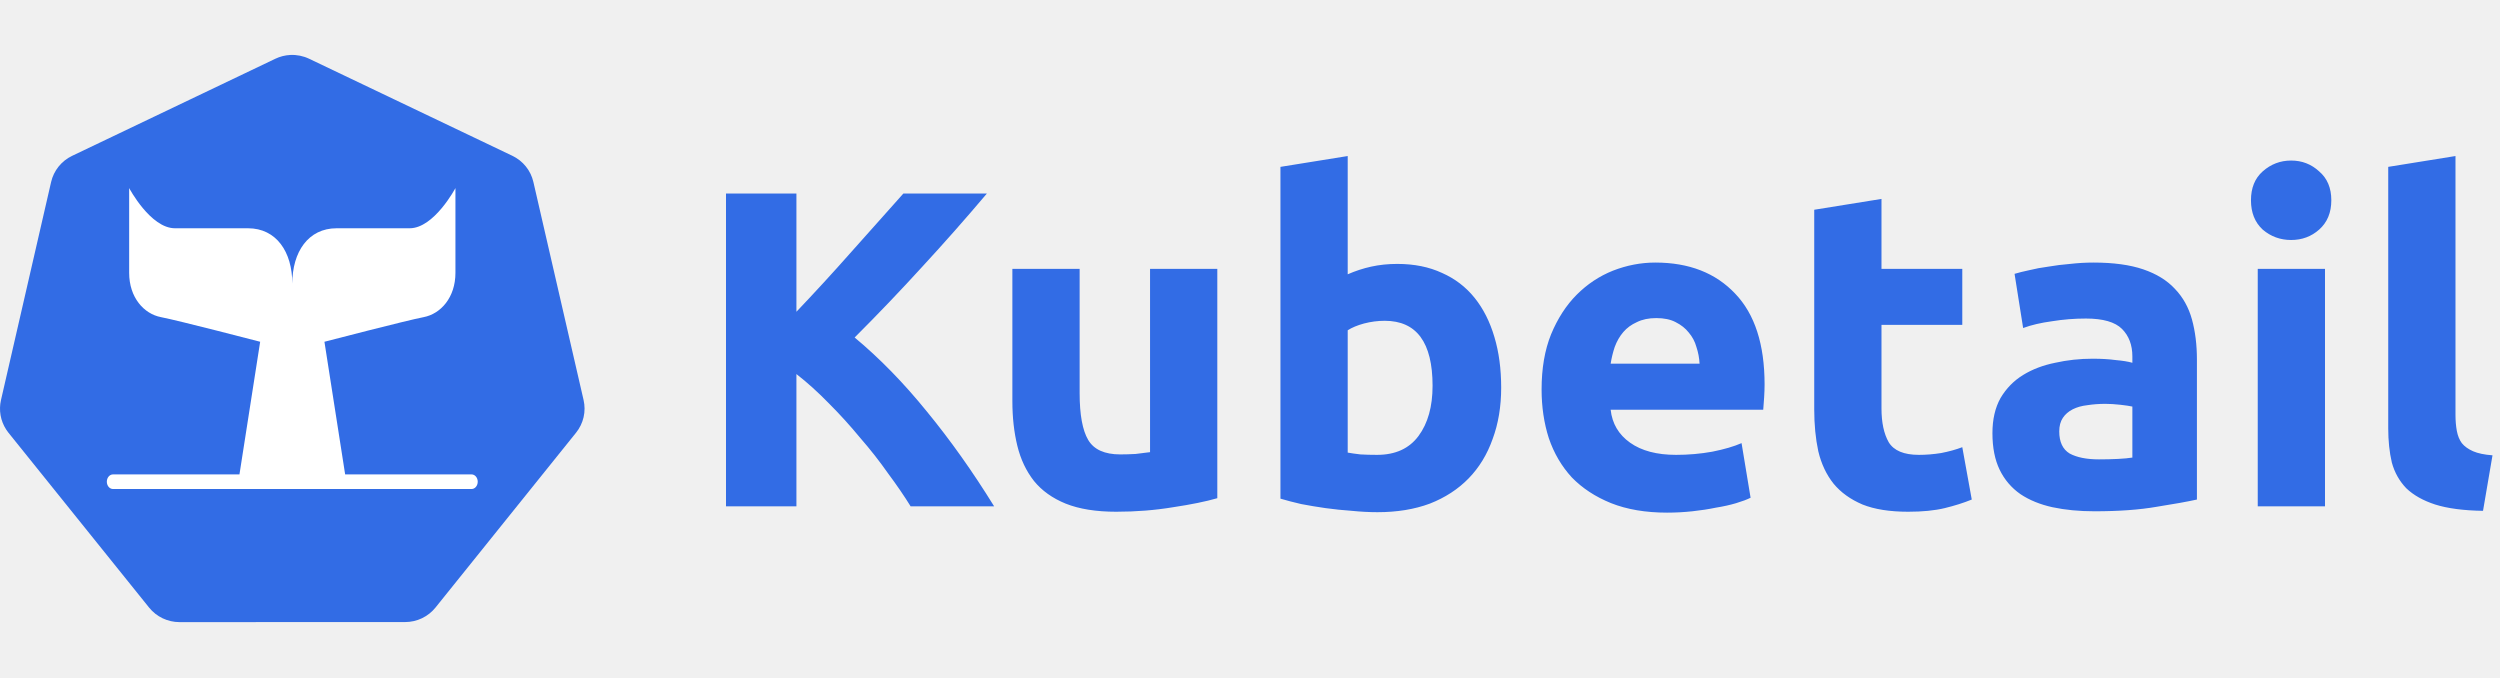
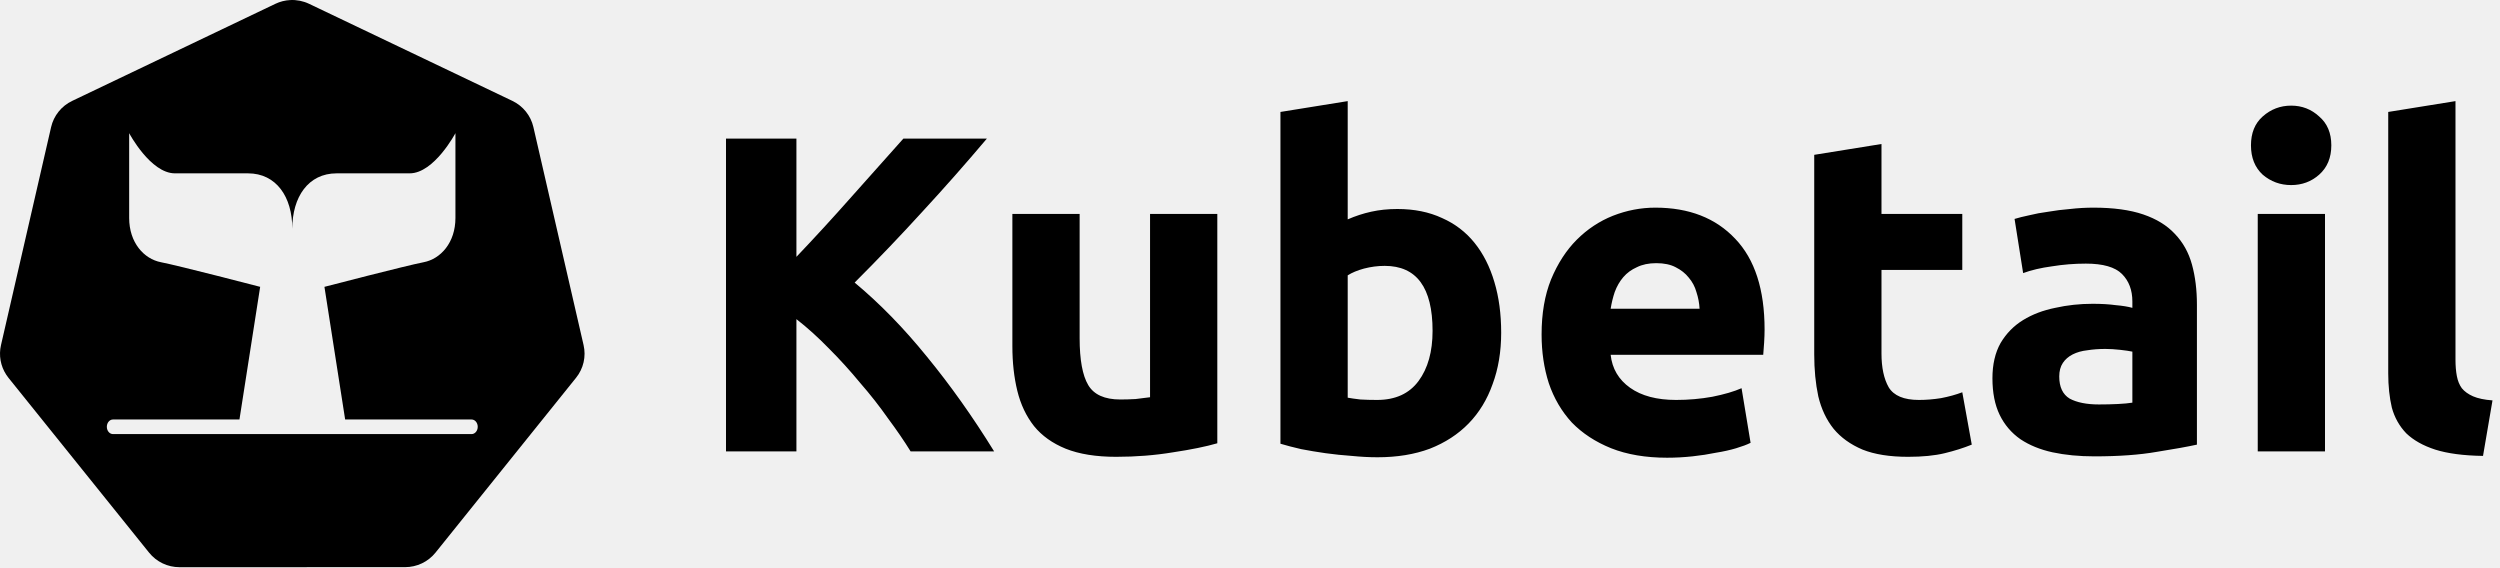
- <svg xmlns="http://www.w3.org/2000/svg" width="3323" height="900" viewBox="0 0 3323 900" fill="none">
-   <path d="M1210.4 673C1202 659.4 1192 644.8 1180.4 629.2C1169.2 613.2 1156.8 597.4 1143.2 581.8C1130 565.8 1116.2 550.6 1101.8 536.2C1087.4 521.4 1073 508.4 1058.6 497.2V673H965V257.2H1058.6V414.4C1083 388.8 1107.4 362.2 1131.8 334.6C1156.6 306.6 1179.6 280.8 1200.8 257.2H1311.8C1283.4 290.8 1254.8 323.2 1226 354.4C1197.6 385.6 1167.6 417 1136 448.6C1169.2 476.2 1201.2 509 1232 547C1263.2 585 1293 627 1321.4 673H1210.4ZM1618.05 662.2C1602.85 666.6 1583.25 670.6 1559.25 674.2C1535.25 678.2 1510.05 680.2 1483.65 680.2C1456.85 680.2 1434.45 676.6 1416.45 669.4C1398.85 662.2 1384.85 652.2 1374.45 639.4C1364.05 626.2 1356.65 610.6 1352.25 592.6C1347.85 574.6 1345.65 554.8 1345.65 533.2V357.4H1435.05V522.4C1435.05 551.2 1438.85 572 1446.45 584.8C1454.05 597.6 1468.25 604 1489.05 604C1495.45 604 1502.25 603.8 1509.45 603.4C1516.65 602.6 1523.05 601.8 1528.65 601V357.4H1618.05V662.2ZM1904.17 512.8C1904.17 455.2 1882.97 426.4 1840.57 426.4C1831.37 426.4 1822.17 427.6 1812.97 430C1804.17 432.4 1796.97 435.4 1791.37 439V601.6C1795.77 602.4 1801.37 603.2 1808.17 604C1814.97 604.4 1822.37 604.6 1830.37 604.6C1854.77 604.6 1873.17 596.2 1885.57 579.4C1897.97 562.6 1904.17 540.4 1904.17 512.8ZM1995.37 515.2C1995.37 540.4 1991.57 563.2 1983.97 583.6C1976.77 604 1966.17 621.4 1952.17 635.8C1938.17 650.2 1920.97 661.4 1900.57 669.4C1880.17 677 1856.97 680.8 1830.97 680.8C1820.17 680.8 1808.77 680.2 1796.77 679C1785.17 678.2 1773.57 677 1761.97 675.4C1750.77 673.8 1739.97 672 1729.57 670C1719.17 667.6 1709.97 665.2 1701.97 662.8V221.8L1791.37 207.4V364.6C1801.37 360.2 1811.77 356.8 1822.57 354.4C1833.37 352 1844.97 350.8 1857.37 350.8C1879.77 350.8 1899.57 354.8 1916.77 362.8C1933.97 370.4 1948.37 381.4 1959.97 395.8C1971.57 410.2 1980.37 427.6 1986.37 448C1992.37 468 1995.37 490.4 1995.37 515.2ZM2049.08 517.6C2049.08 489.6 2053.28 465.2 2061.68 444.4C2070.48 423.2 2081.88 405.6 2095.88 391.6C2109.88 377.6 2125.88 367 2143.88 359.8C2162.28 352.6 2181.08 349 2200.28 349C2245.08 349 2280.48 362.8 2306.48 390.4C2332.48 417.6 2345.48 457.8 2345.48 511C2345.48 516.2 2345.28 522 2344.88 528.4C2344.48 534.4 2344.08 539.8 2343.68 544.6H2140.88C2142.88 563 2151.48 577.6 2166.68 588.4C2181.88 599.2 2202.28 604.6 2227.88 604.6C2244.28 604.6 2260.28 603.2 2275.88 600.4C2291.88 597.2 2304.88 593.4 2314.88 589L2326.88 661.6C2322.08 664 2315.68 666.4 2307.68 668.8C2299.68 671.2 2290.68 673.2 2280.68 674.8C2271.08 676.8 2260.68 678.4 2249.48 679.6C2238.28 680.8 2227.08 681.4 2215.88 681.4C2187.48 681.4 2162.68 677.2 2141.48 668.8C2120.68 660.4 2103.28 649 2089.28 634.6C2075.68 619.8 2065.48 602.4 2058.68 582.4C2052.28 562.4 2049.08 540.8 2049.08 517.6ZM2259.08 483.4C2258.68 475.8 2257.28 468.4 2254.88 461.2C2252.88 454 2249.48 447.6 2244.68 442C2240.28 436.4 2234.48 431.8 2227.28 428.2C2220.48 424.6 2211.88 422.8 2201.48 422.8C2191.48 422.8 2182.88 424.6 2175.68 428.2C2168.48 431.4 2162.48 435.8 2157.68 441.4C2152.88 447 2149.08 453.6 2146.28 461.2C2143.88 468.4 2142.08 475.8 2140.88 483.4H2259.08ZM2411.47 278.8L2500.87 264.4V357.4H2608.27V431.8H2500.87V542.8C2500.87 561.6 2504.07 576.6 2510.47 587.8C2517.27 599 2530.67 604.6 2550.67 604.6C2560.27 604.6 2570.07 603.8 2580.07 602.2C2590.47 600.2 2599.87 597.6 2608.27 594.4L2620.87 664C2610.07 668.4 2598.07 672.2 2584.87 675.4C2571.67 678.6 2555.47 680.2 2536.27 680.2C2511.87 680.2 2491.67 677 2475.67 670.6C2459.67 663.8 2446.87 654.6 2437.27 643C2427.67 631 2420.87 616.6 2416.87 599.8C2413.27 583 2411.47 564.4 2411.47 544V278.8ZM2789.95 610.6C2798.75 610.6 2807.15 610.4 2815.15 610C2823.15 609.6 2829.55 609 2834.35 608.2V540.4C2830.75 539.6 2825.35 538.8 2818.15 538C2810.95 537.2 2804.35 536.8 2798.35 536.8C2789.95 536.8 2781.95 537.4 2774.35 538.6C2767.15 539.4 2760.75 541.2 2755.15 544C2749.55 546.8 2745.15 550.6 2741.95 555.4C2738.75 560.2 2737.15 566.2 2737.15 573.4C2737.15 587.4 2741.75 597.2 2750.95 602.8C2760.55 608 2773.55 610.6 2789.95 610.6ZM2782.75 349C2809.15 349 2831.15 352 2848.75 358C2866.35 364 2880.35 372.6 2890.75 383.8C2901.55 395 2909.15 408.6 2913.55 424.6C2917.95 440.6 2920.15 458.4 2920.15 478V664C2907.35 666.8 2889.55 670 2866.75 673.6C2843.95 677.6 2816.35 679.6 2783.95 679.6C2763.55 679.6 2744.95 677.8 2728.15 674.2C2711.75 670.6 2697.55 664.8 2685.55 656.8C2673.55 648.4 2664.35 637.6 2657.95 624.4C2651.55 611.2 2648.35 595 2648.35 575.8C2648.35 557.4 2651.95 541.8 2659.15 529C2666.75 516.2 2676.75 506 2689.15 498.4C2701.55 490.8 2715.75 485.4 2731.75 482.2C2747.75 478.6 2764.35 476.8 2781.55 476.8C2793.15 476.8 2803.35 477.4 2812.15 478.6C2821.35 479.4 2828.75 480.6 2834.35 482.2V473.8C2834.35 458.6 2829.75 446.4 2820.55 437.2C2811.35 428 2795.35 423.4 2772.55 423.4C2757.35 423.4 2742.35 424.6 2727.55 427C2712.75 429 2699.95 432 2689.15 436L2677.75 364C2682.95 362.4 2689.35 360.8 2696.95 359.2C2704.95 357.2 2713.55 355.6 2722.75 354.4C2731.95 352.8 2741.55 351.6 2751.55 350.8C2761.95 349.6 2772.35 349 2782.75 349ZM3090.39 673H3000.99V357.4H3090.39V673ZM3098.79 266.2C3098.79 282.6 3093.39 295.6 3082.59 305.2C3072.19 314.4 3059.79 319 3045.39 319C3030.99 319 3018.39 314.4 3007.59 305.2C2997.19 295.6 2991.99 282.6 2991.99 266.2C2991.99 249.8 2997.19 237 3007.59 227.8C3018.39 218.2 3030.99 213.4 3045.39 213.4C3059.79 213.4 3072.19 218.2 3082.59 227.8C3093.39 237 3098.79 249.8 3098.79 266.2ZM3300.43 679C3274.43 678.6 3253.23 675.8 3236.83 670.6C3220.83 665.4 3208.03 658.2 3198.43 649C3189.23 639.4 3182.83 628 3179.23 614.8C3176.03 601.2 3174.43 586 3174.43 569.2V221.8L3263.83 207.4V551.2C3263.83 559.2 3264.43 566.4 3265.63 572.8C3266.83 579.2 3269.03 584.6 3272.23 589C3275.83 593.4 3280.83 597 3287.23 599.8C3293.63 602.6 3302.23 604.4 3313.03 605.2L3300.43 679Z" fill="#326CE5" />
-   <g clip-path="url(#clip0_1216_2226)">
-     <path d="M385.807 73.067C378.938 73.412 372.208 75.116 366.011 78.076L95.888 207.144C88.896 210.482 82.753 215.341 77.915 221.357C73.076 227.374 69.666 234.395 67.939 241.898L1.298 531.817C-0.241 538.497 -0.413 545.415 0.791 552.162C1.996 558.909 4.553 565.347 8.311 571.097C9.222 572.502 10.202 573.863 11.247 575.173L198.216 807.641C203.056 813.656 209.199 818.512 216.191 821.85C223.183 825.187 230.842 826.919 238.602 826.918L538.435 826.849C546.192 826.854 553.85 825.128 560.841 821.796C567.833 818.465 573.978 813.615 578.821 807.606L765.721 575.104C770.563 569.086 773.975 562.063 775.703 554.557C777.432 547.05 777.432 539.254 775.705 531.748L708.96 241.829C707.232 234.326 703.823 227.305 698.984 221.288C694.146 215.272 688.003 210.413 681.011 207.074L410.853 78.076C403.059 74.352 394.447 72.63 385.807 73.067Z" fill="#326CE5" />
-     <path fill-rule="evenodd" clip-rule="evenodd" d="M458.77 630.581L431.242 454.262C431.242 454.262 540.215 425.917 563.042 421.555C585.868 417.193 605.368 395.381 605.368 362.675C605.368 329.968 605.368 250 605.368 250C605.368 250 577.043 303.412 544.526 303.412C512.009 303.412 481.325 303.412 447.45 303.412C409.757 303.412 388.525 334.792 388.525 376.968C388.525 334.792 367.294 303.412 329.601 303.412C295.726 303.412 265.042 303.412 232.525 303.412C200.008 303.412 171.683 250 171.683 250C171.683 250 171.683 329.968 171.683 362.675C171.683 395.381 191.2 417.193 214.009 421.555C236.836 425.917 345.809 454.262 345.809 454.262L318.281 630.581H150.197C145.666 630.581 142 634.923 142 640.29C142 645.658 145.666 650 150.197 650H626.803C631.334 650 635 645.658 635 640.29C635 634.923 631.334 630.581 626.803 630.581H458.719H458.77Z" fill="white" />
+ <svg xmlns="http://www.w3.org/2000/svg" viewBox="0 73 3323 754" fill="none">
+   <path d="M1210.4 673C1202 659.4 1192 644.8 1180.4 629.2C1169.2 613.2 1156.8 597.4 1143.2 581.8C1130 565.8 1116.2 550.6 1101.8 536.2C1087.4 521.4 1073 508.4 1058.6 497.2V673H965V257.2H1058.6V414.4C1083 388.8 1107.4 362.2 1131.8 334.6C1156.6 306.6 1179.6 280.8 1200.8 257.2H1311.8C1283.4 290.8 1254.8 323.2 1226 354.4C1197.6 385.6 1167.6 417 1136 448.6C1169.2 476.2 1201.2 509 1232 547C1263.2 585 1293 627 1321.4 673H1210.4ZM1618.05 662.2C1602.85 666.6 1583.25 670.6 1559.25 674.2C1535.25 678.2 1510.05 680.2 1483.65 680.2C1456.85 680.2 1434.45 676.6 1416.45 669.4C1398.85 662.2 1384.85 652.2 1374.45 639.4C1364.05 626.2 1356.65 610.6 1352.25 592.6C1347.85 574.6 1345.65 554.8 1345.65 533.2V357.4H1435.05V522.4C1435.05 551.2 1438.85 572 1446.45 584.8C1454.05 597.6 1468.25 604 1489.05 604C1495.45 604 1502.25 603.8 1509.45 603.4C1516.65 602.6 1523.05 601.8 1528.65 601V357.4H1618.05V662.2ZM1904.17 512.8C1904.17 455.2 1882.97 426.4 1840.57 426.4C1831.37 426.4 1822.17 427.6 1812.97 430C1804.17 432.4 1796.97 435.4 1791.37 439V601.6C1795.77 602.4 1801.37 603.2 1808.17 604C1814.97 604.4 1822.37 604.6 1830.37 604.6C1854.77 604.6 1873.17 596.2 1885.57 579.4C1897.97 562.6 1904.17 540.4 1904.17 512.8ZM1995.37 515.2C1995.37 540.4 1991.57 563.2 1983.97 583.6C1976.77 604 1966.17 621.4 1952.17 635.8C1938.17 650.2 1920.97 661.4 1900.57 669.4C1880.17 677 1856.97 680.8 1830.97 680.8C1820.17 680.8 1808.77 680.2 1796.77 679C1785.17 678.2 1773.57 677 1761.97 675.4C1750.77 673.8 1739.97 672 1729.57 670C1719.17 667.6 1709.97 665.2 1701.97 662.8V221.8L1791.37 207.4V364.6C1801.37 360.2 1811.77 356.8 1822.57 354.4C1833.37 352 1844.97 350.8 1857.37 350.8C1879.77 350.8 1899.57 354.8 1916.77 362.8C1933.97 370.4 1948.37 381.4 1959.97 395.8C1971.57 410.2 1980.37 427.6 1986.37 448C1992.37 468 1995.37 490.4 1995.37 515.2ZM2049.08 517.6C2049.08 489.6 2053.28 465.2 2061.68 444.4C2070.48 423.2 2081.88 405.6 2095.88 391.6C2109.88 377.6 2125.88 367 2143.88 359.8C2162.28 352.6 2181.08 349 2200.28 349C2245.08 349 2280.48 362.8 2306.48 390.4C2332.48 417.6 2345.48 457.8 2345.48 511C2345.48 516.2 2345.28 522 2344.88 528.4C2344.48 534.4 2344.08 539.8 2343.68 544.6H2140.88C2142.88 563 2151.48 577.6 2166.68 588.4C2181.88 599.2 2202.28 604.6 2227.88 604.6C2244.28 604.6 2260.28 603.2 2275.88 600.4C2291.88 597.2 2304.88 593.4 2314.88 589L2326.88 661.6C2322.08 664 2315.68 666.4 2307.68 668.8C2299.68 671.2 2290.68 673.2 2280.68 674.8C2271.08 676.8 2260.68 678.4 2249.48 679.6C2238.28 680.8 2227.08 681.4 2215.88 681.4C2187.48 681.4 2162.68 677.2 2141.48 668.8C2120.68 660.4 2103.28 649 2089.28 634.6C2075.68 619.8 2065.48 602.4 2058.68 582.4C2052.28 562.4 2049.08 540.8 2049.08 517.6ZM2259.08 483.4C2258.68 475.8 2257.28 468.4 2254.88 461.2C2252.88 454 2249.48 447.6 2244.68 442C2240.28 436.4 2234.48 431.8 2227.28 428.2C2220.48 424.6 2211.88 422.8 2201.48 422.8C2191.48 422.8 2182.88 424.6 2175.68 428.2C2168.48 431.4 2162.48 435.8 2157.68 441.4C2152.88 447 2149.08 453.6 2146.28 461.2C2143.88 468.4 2142.08 475.8 2140.88 483.4H2259.08ZM2411.47 278.8L2500.87 264.4V357.4H2608.27V431.8H2500.87V542.8C2500.87 561.6 2504.07 576.6 2510.47 587.8C2517.27 599 2530.67 604.6 2550.67 604.6C2560.27 604.6 2570.07 603.8 2580.07 602.2C2590.47 600.2 2599.87 597.6 2608.27 594.4L2620.87 664C2610.07 668.4 2598.07 672.2 2584.87 675.4C2571.67 678.6 2555.47 680.2 2536.27 680.2C2511.87 680.2 2491.67 677 2475.67 670.6C2459.67 663.8 2446.87 654.6 2437.27 643C2427.67 631 2420.87 616.6 2416.87 599.8C2413.27 583 2411.47 564.4 2411.47 544V278.8ZM2789.95 610.6C2798.75 610.6 2807.15 610.4 2815.15 610C2823.15 609.6 2829.55 609 2834.35 608.2V540.4C2830.75 539.6 2825.35 538.8 2818.15 538C2810.95 537.2 2804.35 536.8 2798.35 536.8C2789.95 536.8 2781.95 537.4 2774.35 538.6C2767.15 539.4 2760.75 541.2 2755.15 544C2749.55 546.8 2745.15 550.6 2741.95 555.4C2738.75 560.2 2737.15 566.2 2737.15 573.4C2737.15 587.4 2741.75 597.2 2750.95 602.8C2760.55 608 2773.55 610.6 2789.95 610.6ZM2782.75 349C2809.15 349 2831.15 352 2848.75 358C2866.35 364 2880.35 372.6 2890.75 383.8C2901.55 395 2909.15 408.6 2913.55 424.6C2917.95 440.6 2920.15 458.4 2920.15 478V664C2907.35 666.8 2889.55 670 2866.75 673.6C2843.95 677.6 2816.35 679.6 2783.95 679.6C2763.55 679.6 2744.95 677.8 2728.15 674.2C2711.75 670.6 2697.55 664.8 2685.55 656.8C2673.55 648.4 2664.35 637.6 2657.95 624.4C2651.55 611.2 2648.35 595 2648.35 575.8C2648.35 557.4 2651.95 541.8 2659.15 529C2666.75 516.2 2676.75 506 2689.15 498.4C2701.55 490.8 2715.75 485.4 2731.75 482.2C2747.75 478.6 2764.35 476.8 2781.55 476.8C2793.15 476.8 2803.35 477.4 2812.15 478.6C2821.35 479.4 2828.75 480.6 2834.35 482.2V473.8C2834.35 458.6 2829.75 446.4 2820.55 437.2C2811.35 428 2795.35 423.4 2772.55 423.4C2757.35 423.4 2742.35 424.6 2727.55 427C2712.75 429 2699.95 432 2689.15 436L2677.75 364C2682.95 362.4 2689.35 360.8 2696.95 359.2C2704.95 357.2 2713.55 355.6 2722.75 354.4C2731.95 352.8 2741.55 351.6 2751.55 350.8C2761.95 349.6 2772.35 349 2782.75 349ZM3090.39 673H3000.99V357.4H3090.39V673ZM3098.79 266.2C3098.79 282.6 3093.39 295.6 3082.59 305.2C3072.19 314.4 3059.79 319 3045.39 319C3030.99 319 3018.39 314.4 3007.59 305.2C2997.19 295.6 2991.99 282.6 2991.99 266.2C2991.99 249.8 2997.19 237 3007.59 227.8C3018.39 218.2 3030.99 213.4 3045.39 213.4C3059.79 213.4 3072.19 218.2 3082.59 227.8C3093.39 237 3098.79 249.8 3098.79 266.2ZM3300.43 679C3274.43 678.6 3253.23 675.8 3236.83 670.6C3220.83 665.4 3208.03 658.2 3198.43 649C3189.23 639.4 3182.83 628 3179.23 614.8C3176.03 601.2 3174.43 586 3174.43 569.2V221.8L3263.83 207.4V551.2C3263.83 559.2 3264.43 566.4 3265.63 572.8C3266.83 579.2 3269.03 584.6 3272.23 589C3275.83 593.4 3280.83 597 3287.23 599.8C3293.63 602.6 3302.23 604.4 3313.03 605.2L3300.43 679Z" fill="currentColor" />
+   <g clip-path="url(#clip0_11_3)">
+     <path d="M385.807 73.066C394.447 72.63 403.059 74.353 410.854 78.076L681.011 207.074C688.002 210.413 694.146 215.271 698.984 221.288C703.823 227.305 707.233 234.326 708.96 241.829L775.705 531.748C777.433 539.254 777.432 547.051 775.703 554.557C773.975 562.063 770.563 569.086 765.721 575.104L578.821 807.606C573.978 813.615 567.832 818.465 560.841 821.796C553.849 825.127 546.192 826.854 538.436 826.849L238.602 826.918C230.842 826.919 223.182 825.187 216.19 821.85C209.199 818.512 203.055 813.656 198.216 807.641L11.247 575.174C10.202 573.863 9.222 572.502 8.311 571.097C4.553 565.347 1.996 558.908 0.791 552.161C-0.413 545.414 -0.241 538.496 1.298 531.816L67.939 241.897C69.667 234.395 73.077 227.374 77.915 221.357C82.754 215.341 88.896 210.482 95.888 207.144L366.011 78.076C372.207 75.116 378.938 73.412 385.807 73.066ZM605.368 250C605.368 250 577.043 303.412 544.526 303.412H447.45C409.757 303.412 388.525 334.793 388.525 376.968C388.525 334.793 367.294 303.412 329.601 303.412H232.525C200.008 303.412 171.683 250 171.683 250C171.683 250 171.683 329.968 171.683 362.675C171.683 395.382 191.2 417.192 214.01 421.555C236.83 425.916 345.74 454.244 345.809 454.262L318.281 630.581H150.197C145.666 630.581 142 634.923 142 640.29C142 645.657 145.666 650 150.197 650H626.803C631.334 650 635 645.657 635 640.29C635 634.923 631.334 630.581 626.803 630.581H458.77L431.242 454.262C431.242 454.262 540.216 425.917 563.042 421.555C585.868 417.192 605.368 395.381 605.368 362.675V250Z" fill="currentColor" />
  </g>
  <defs>
-     <clipPath id="clip0_1216_2226">
-       <rect width="777" height="753.918" fill="white" transform="translate(0 73)" />
+     <clipPath id="clip0_11_3">
+       <rect width="777" height="753.918" fill="currentColor" transform="translate(0 73)" />
    </clipPath>
  </defs>
</svg>
